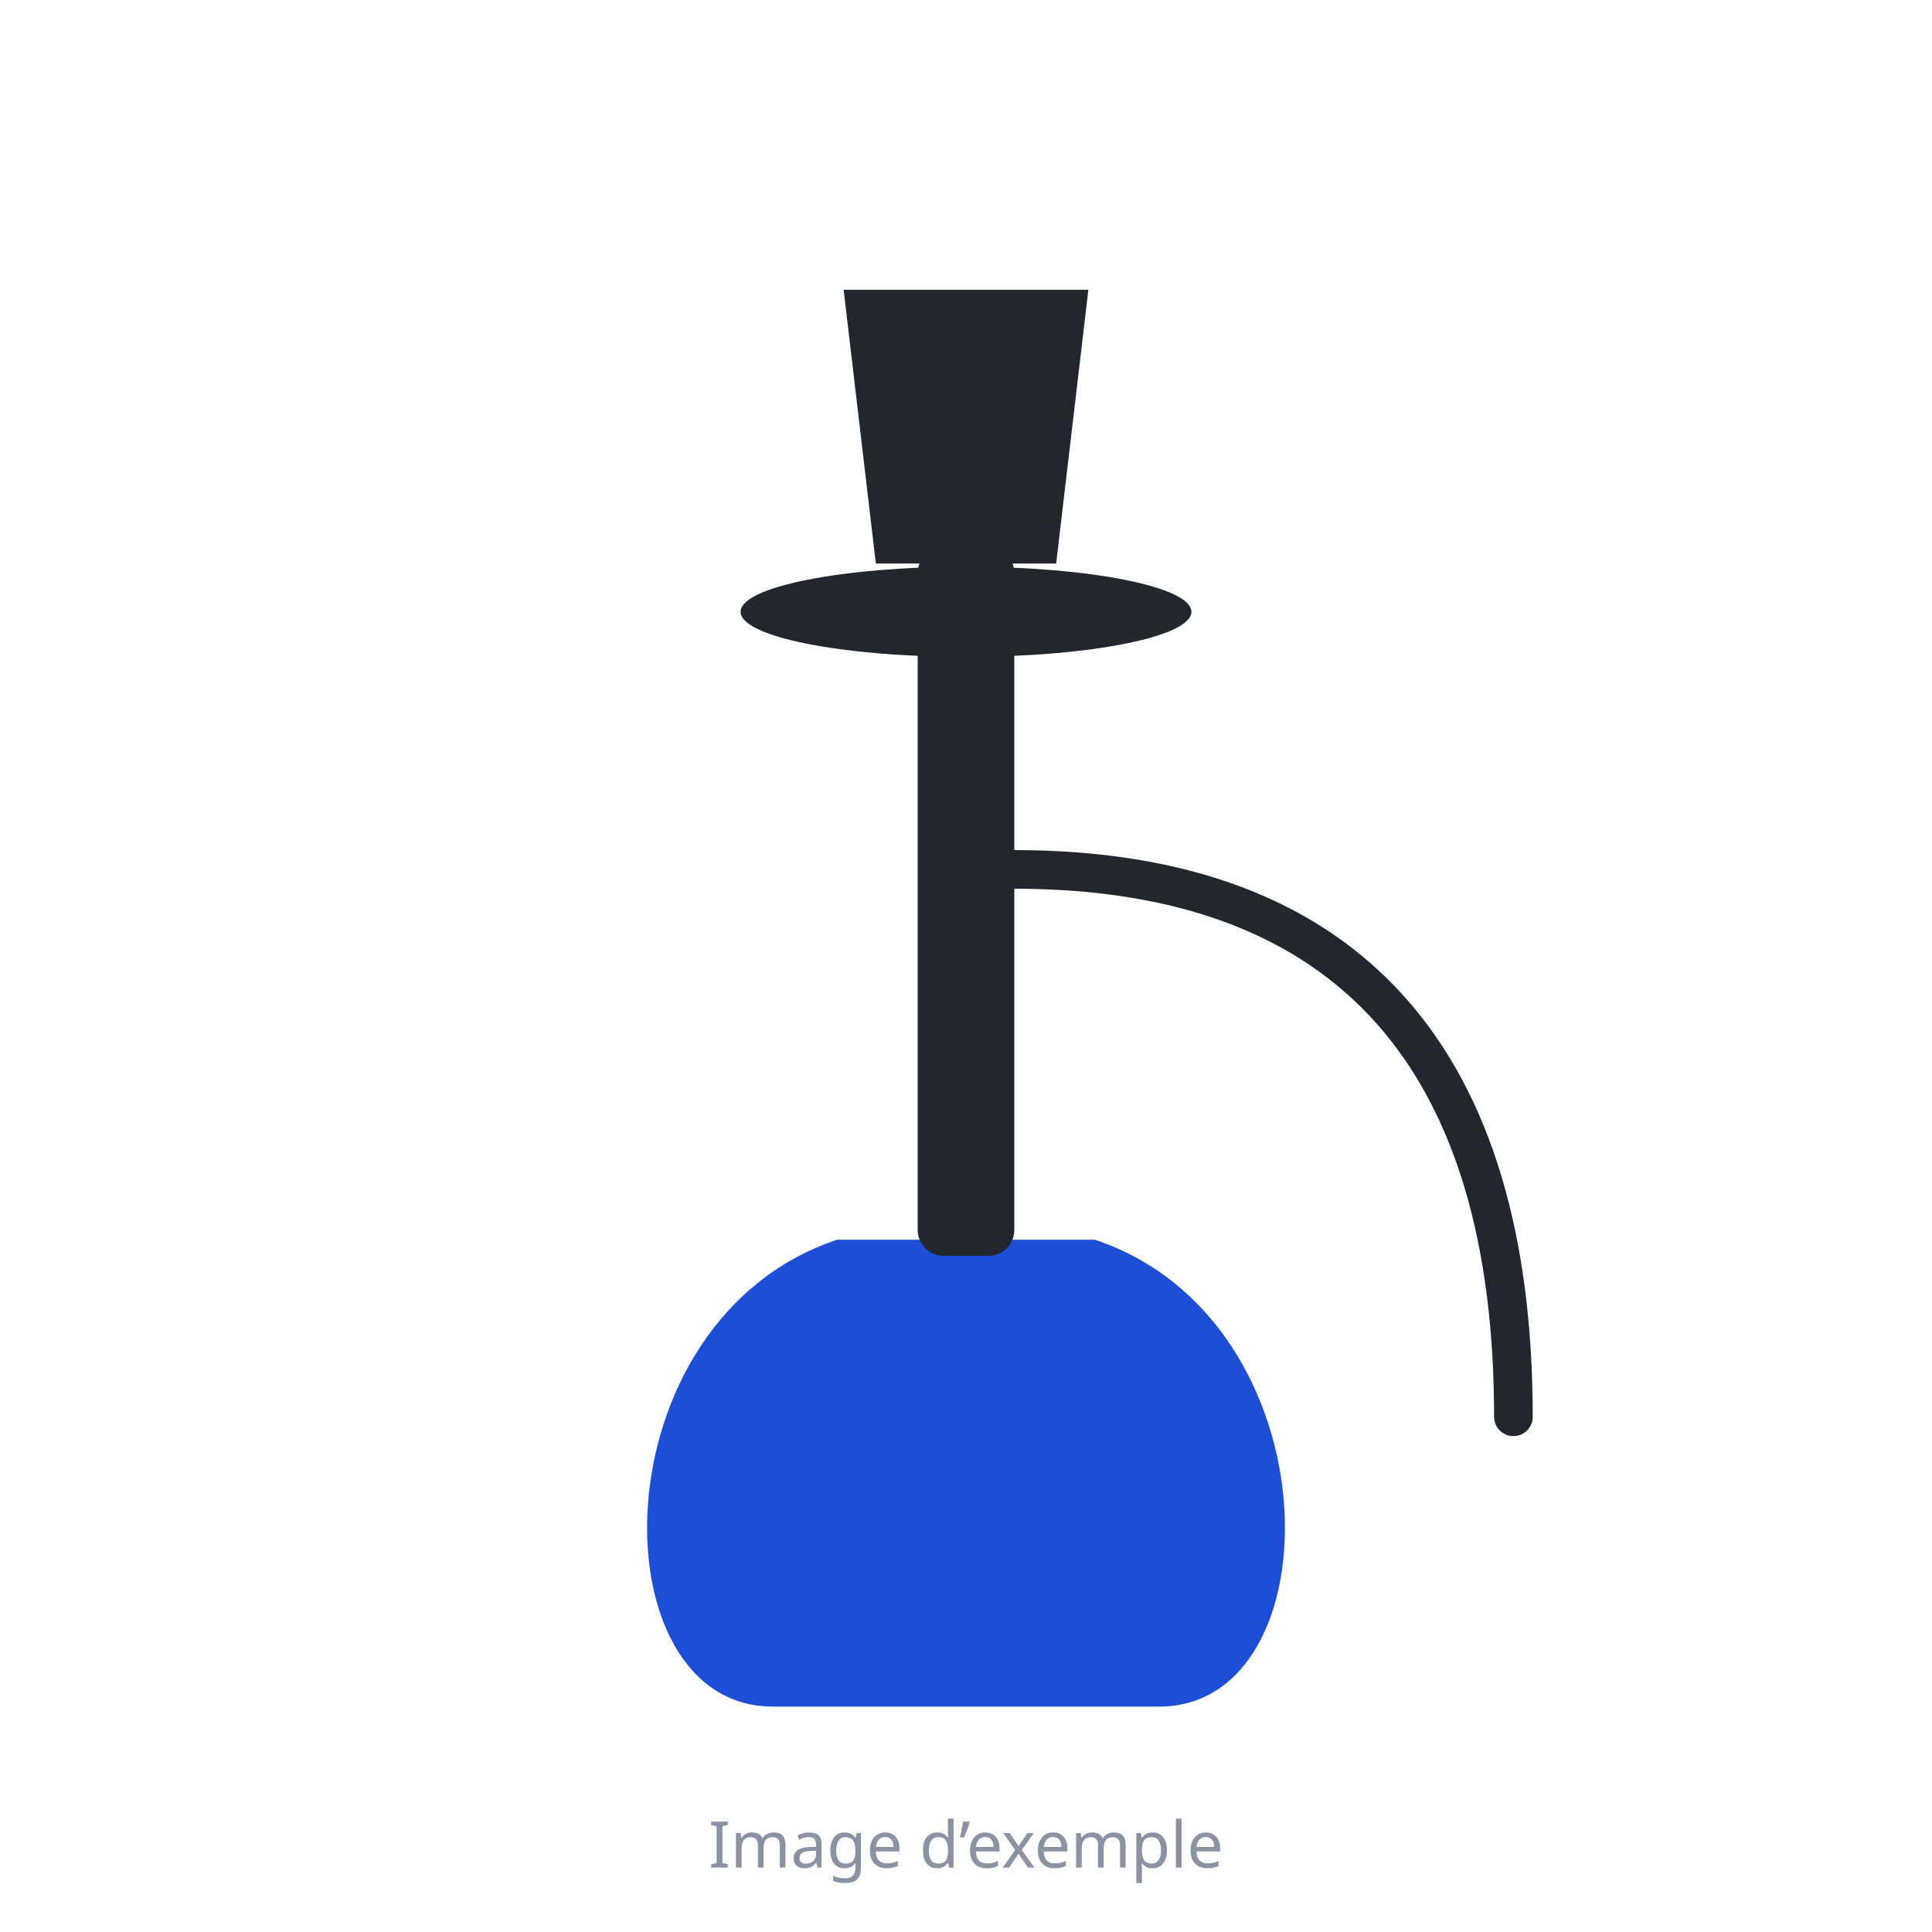
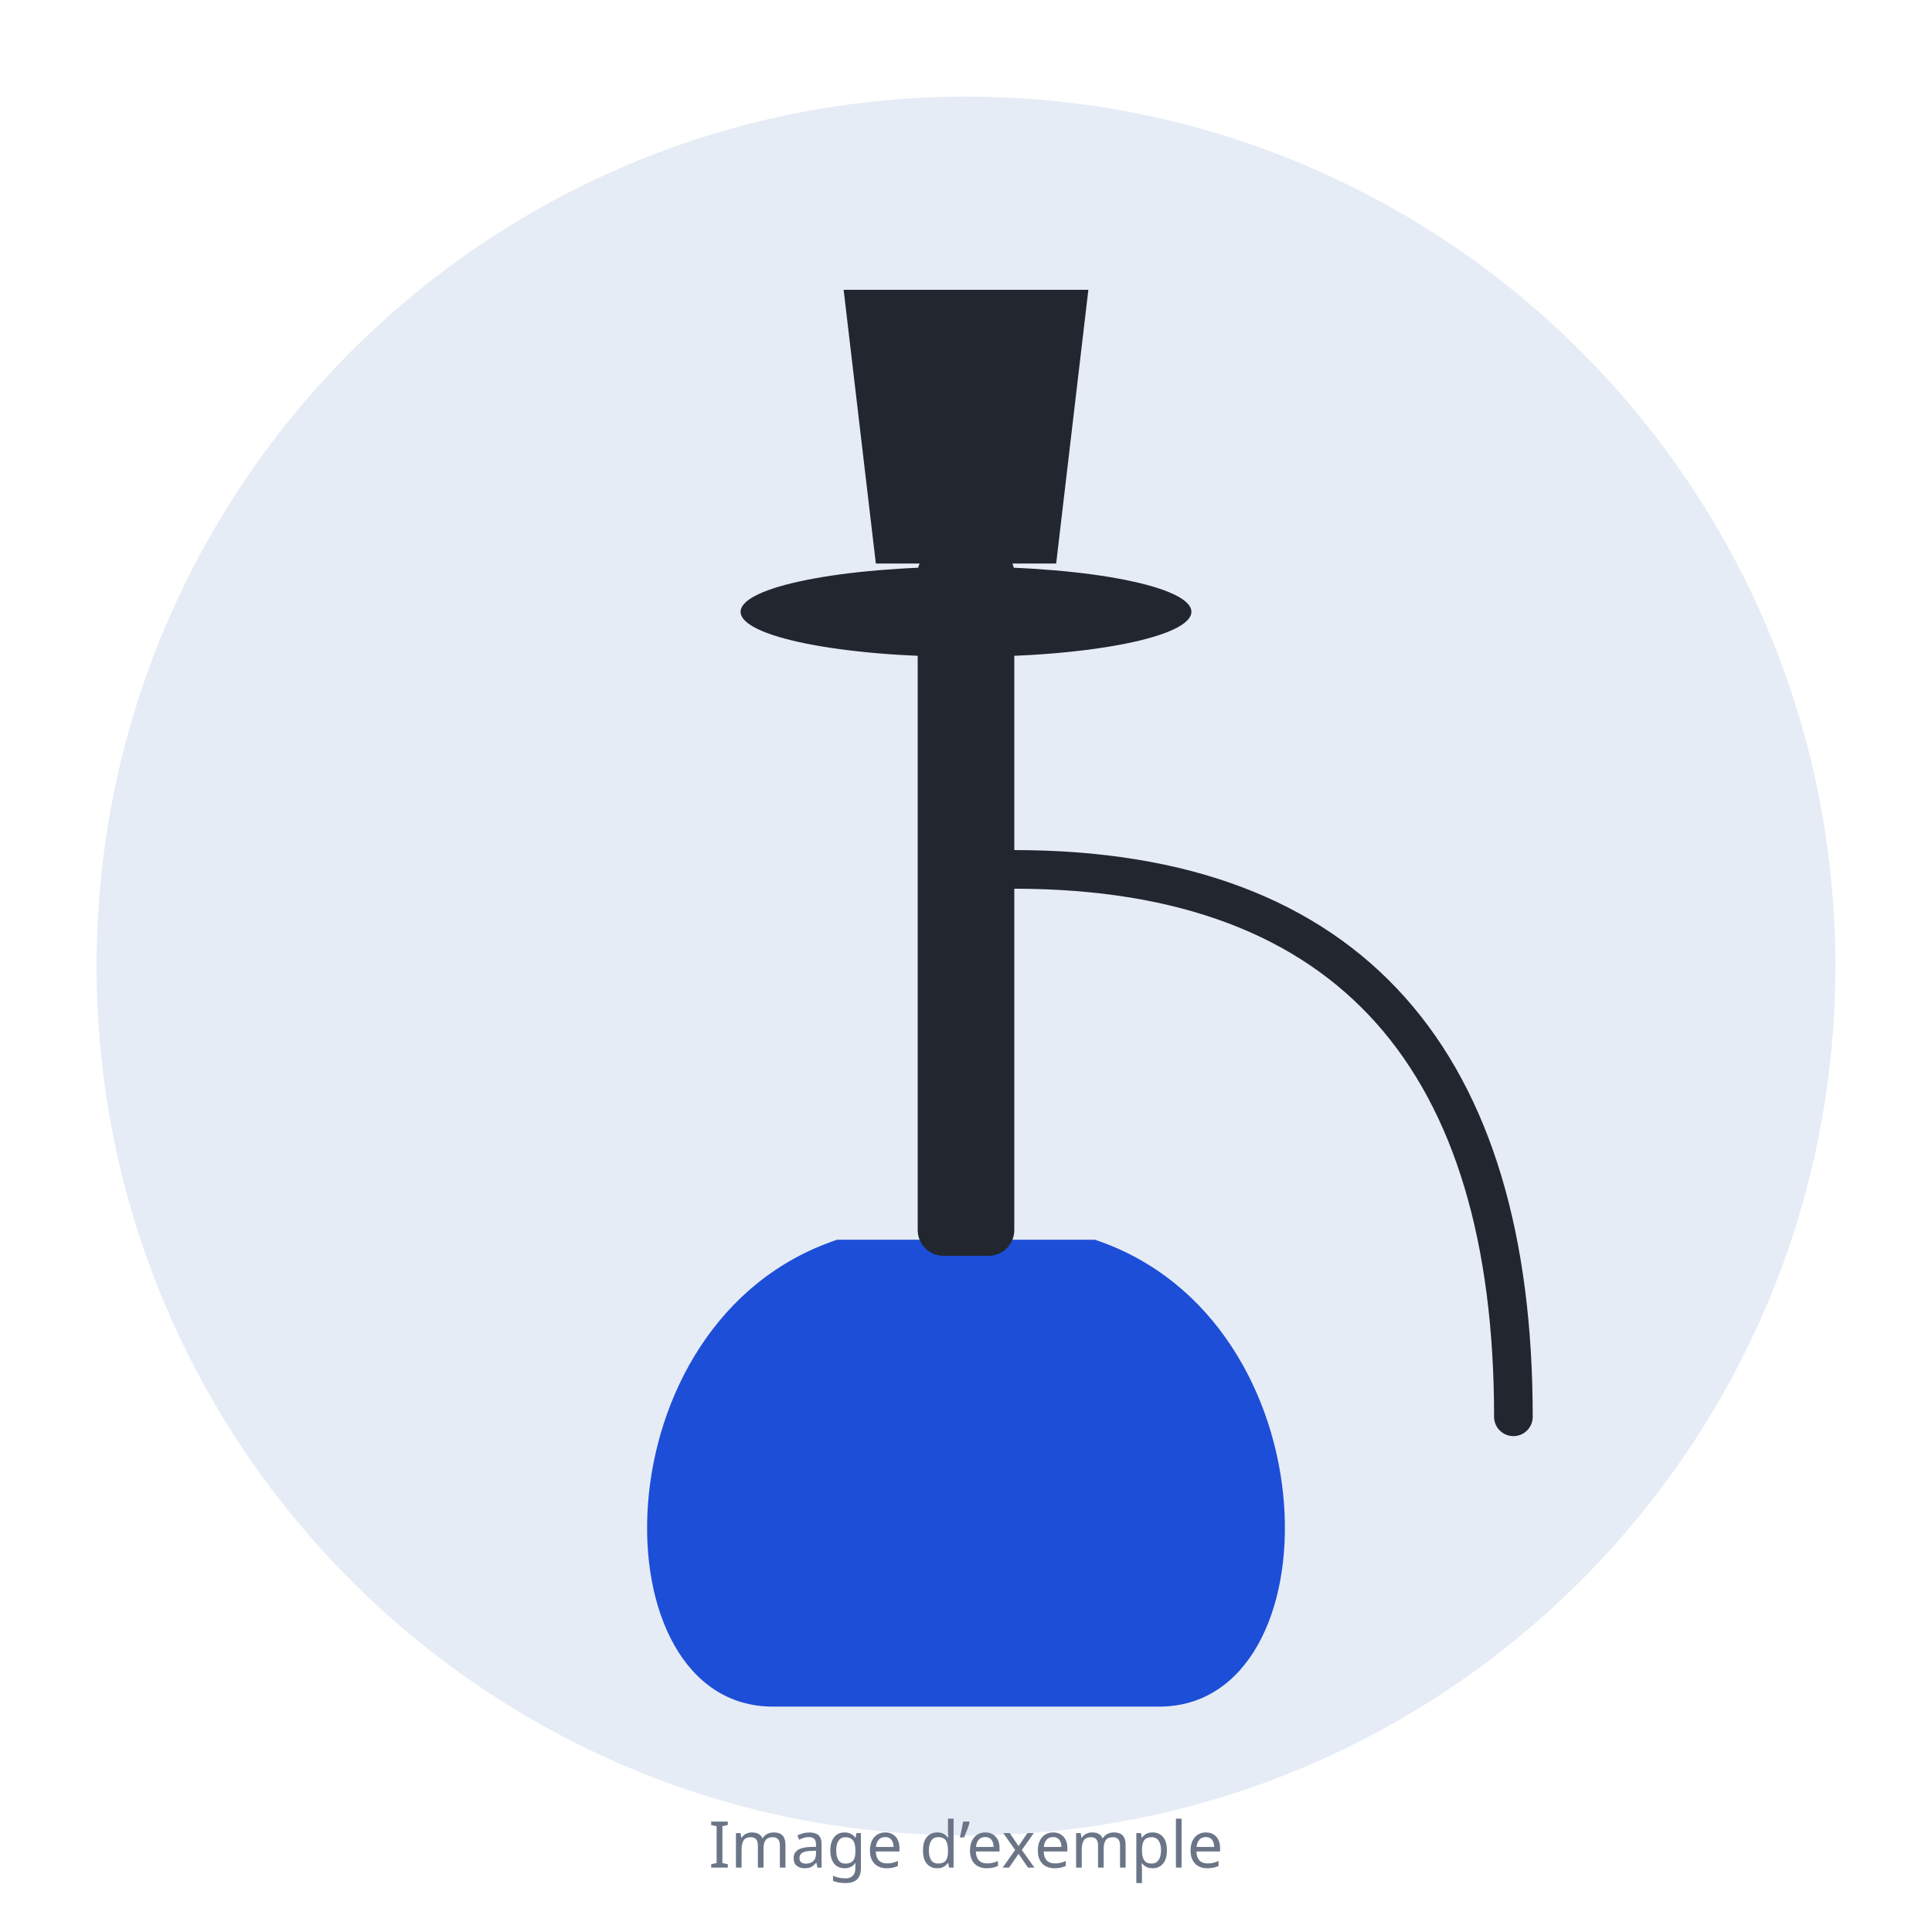
<svg xmlns="http://www.w3.org/2000/svg" viewBox="0 0 600 600" role="img" aria-label="Image d’exemple à remplacer">
+   <circle cx="300" cy="300" r="270" fill="#E6ECF6" />
  <path d="M240 530C185 530 185 410 260 385h80c75 25 75 145 20 145z" fill="#1D4ED8" />
  <rect x="285" y="170" width="30" height="220" rx="8" fill="#22262E" />
  <ellipse cx="300" cy="190" rx="70" ry="14" fill="#22262E" />
  <path d="M262 90h76l-10 85h-56z" fill="#22262E" />
  <path d="M315 270C420 270 470 330 470 440" fill="none" stroke="#22262E" stroke-width="12" stroke-linecap="round" />
-   <text x="300" y="580" text-anchor="middle" font-family="sans-serif" font-size="20" fill="#8A93A3">Image d’exemple</text>
+   <text x="300" y="580" text-anchor="middle" font-family="sans-serif" font-size="20" fill="#6B7587">Image d’exemple</text>
</svg>
